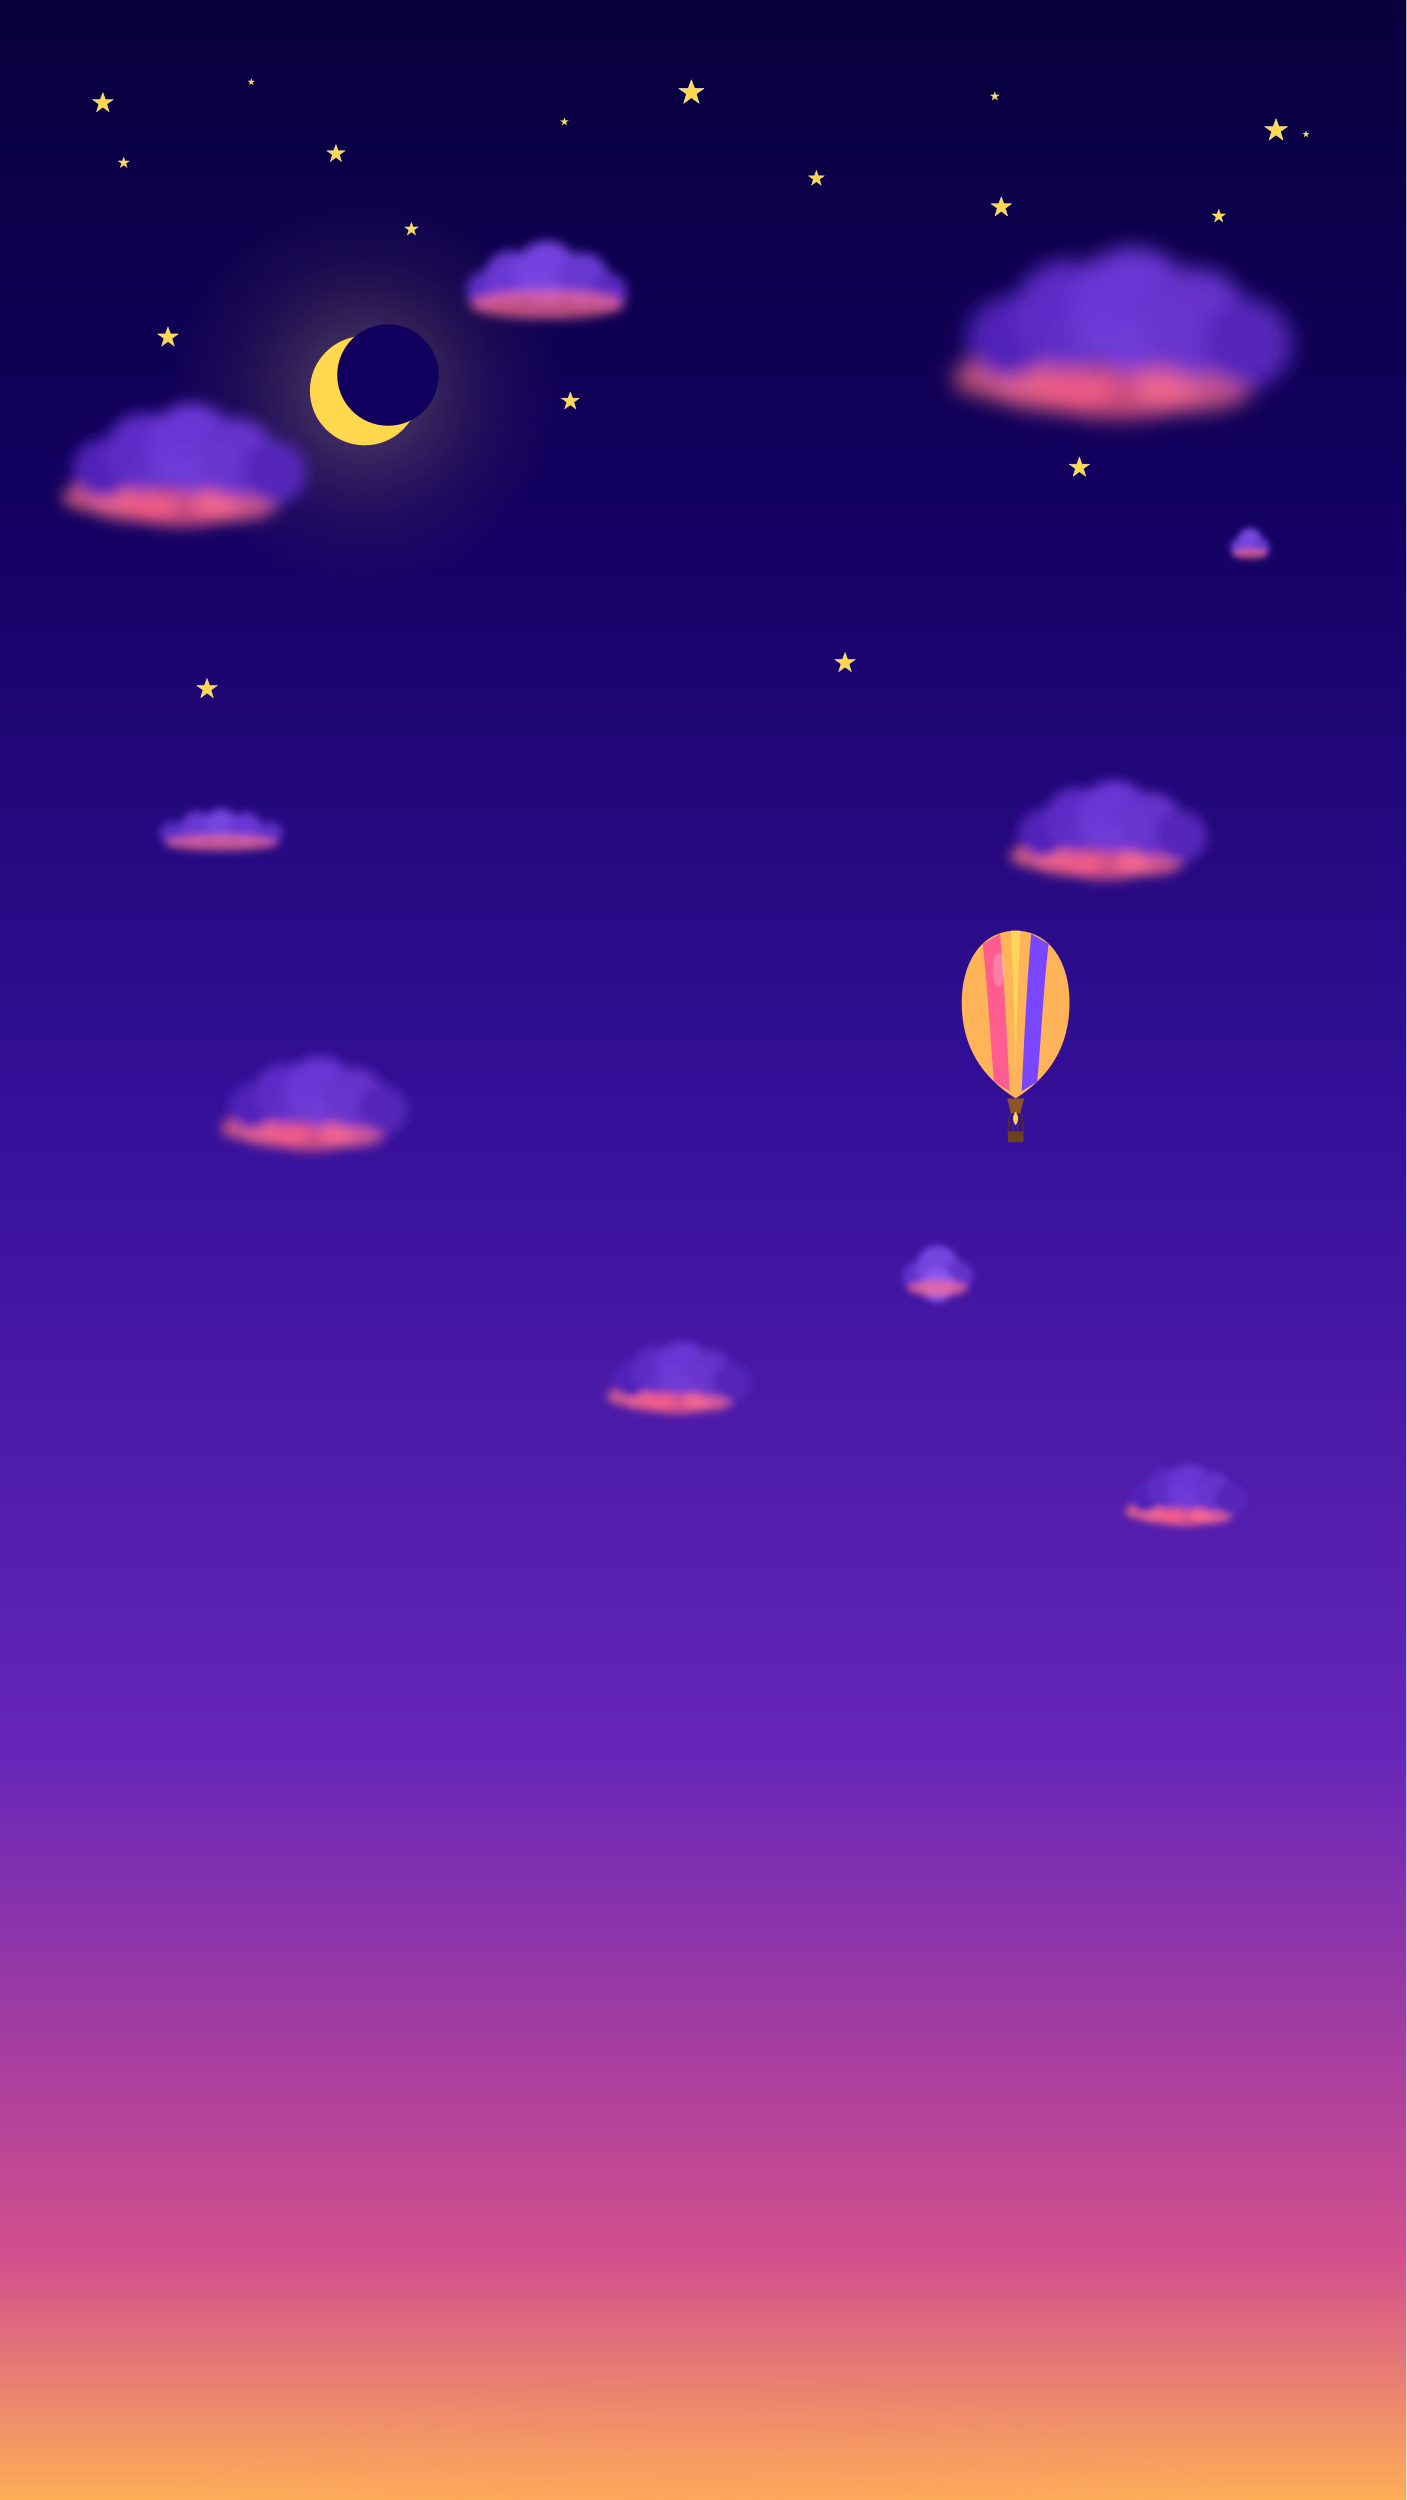
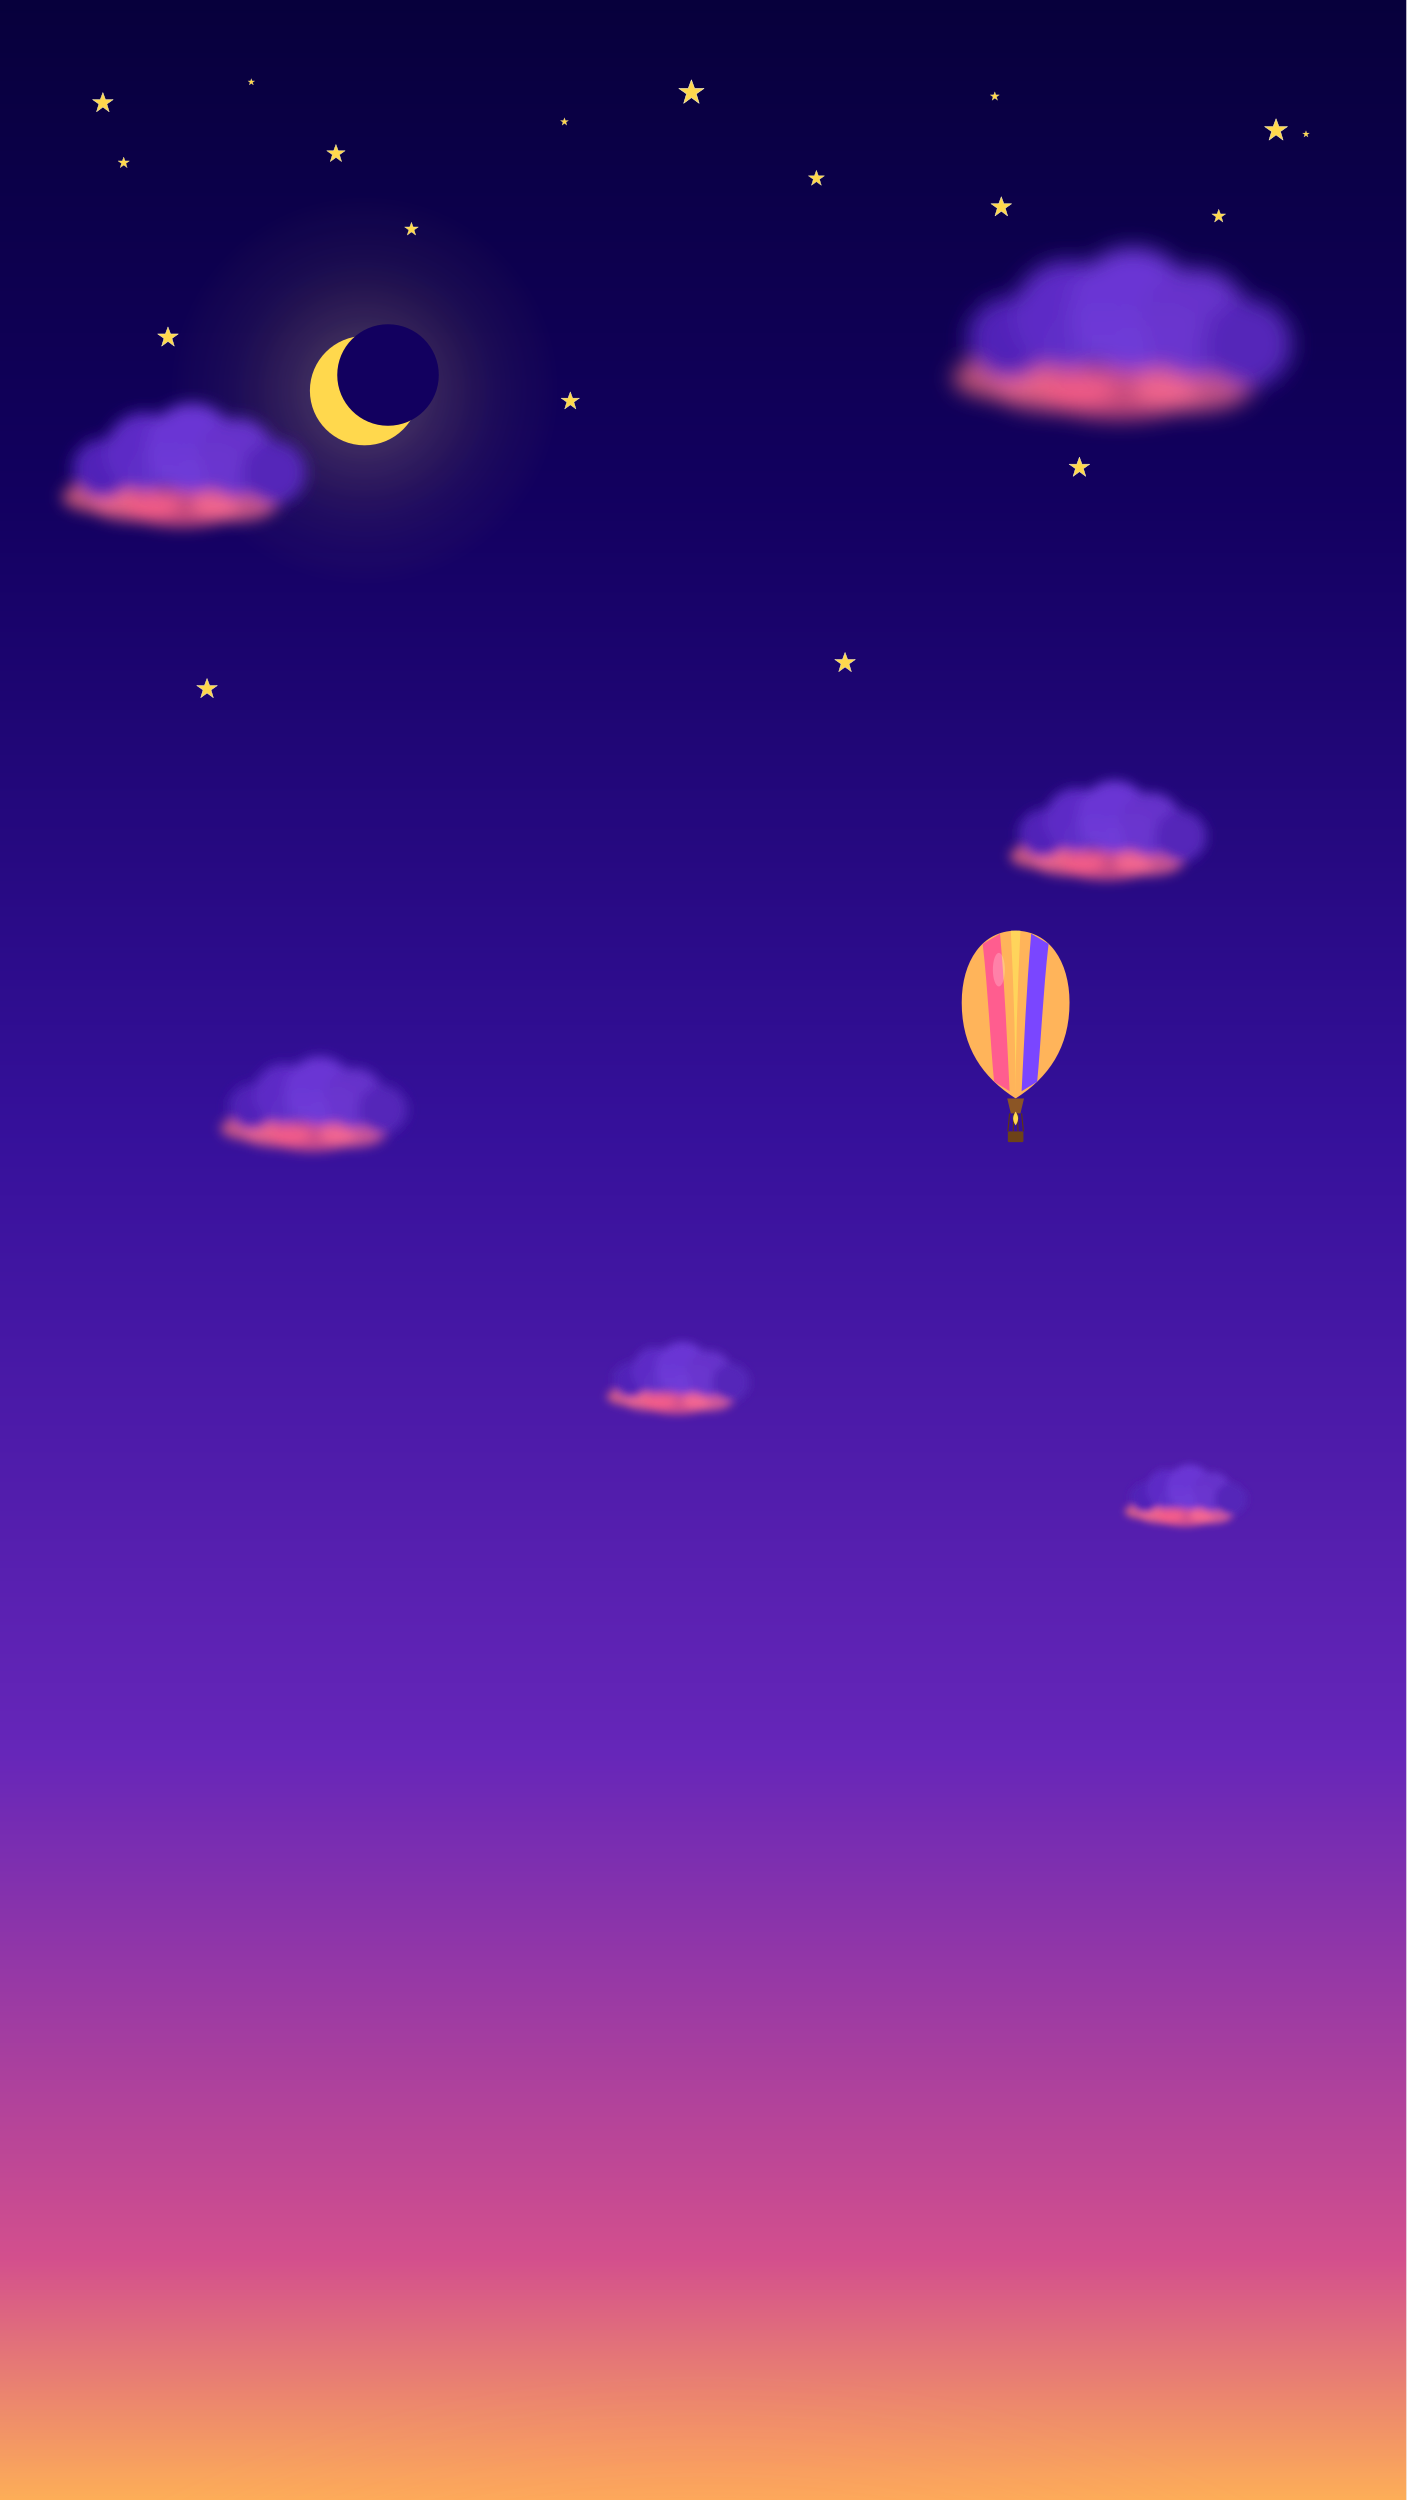
<svg xmlns="http://www.w3.org/2000/svg" viewBox="0 0 1080 1920" preserveAspectRatio="xMidYMid slice" id="scene">
  <defs>
    <linearGradient id="basketGradient" x1="0%" y1="0%" x2="0%" y2="100%">
      <stop offset="0%" stop-color="#9a6428" />
      <stop offset="100%" stop-color="#5a3312" />
    </linearGradient>
    <linearGradient id="cloudGradient" x1="0%" y1="0%" x2="100%" y2="100%">
      <stop offset="0%" stop-color="#8A4DFF" />
      <stop offset="35%" stop-color="#B05CFF" />
      <stop offset="65%" stop-color="#E46AA4" />
      <stop offset="100%" stop-color="#FF8C6B" />
    </linearGradient>
    <filter id="cloudBlur" x="-50%" y="-50%" width="200%" height="200%">
      <feGaussianBlur stdDeviation="8" />
    </filter>
    <linearGradient id="skyGradient" x1="0%" y1="0%" x2="0%" y2="100%">
      <stop offset="0%" stop-color="#07003b" />
      <stop offset="20%" stop-color="#12005f" />
      <stop offset="45%" stop-color="#35109a" />
      <stop offset="70%" stop-color="#6626b9" />
      <stop offset="90%" stop-color="#d34f8d" />
      <stop offset="100%" stop-color="#ffb255" />
    </linearGradient>
    <radialGradient id="sunGlow" cx="50%" cy="100%" r="60%">
      <stop offset="0%" stop-color="#ffe58a" stop-opacity="1" />
      <stop offset="18%" stop-color="#ffca63" stop-opacity=".85" />
      <stop offset="40%" stop-color="#ff9a52" stop-opacity=".45" />
      <stop offset="70%" stop-color="#ff6d7a" stop-opacity=".18" />
      <stop offset="100%" stop-color="#ff6d7a" stop-opacity="0" />
    </radialGradient>
    <symbol id="starShape" viewBox="0 0 100 100">
      <path d="M50 6 L61 36 L94 36 L67 55 L77 88 L50 68 L23 88 L33 55 L6 36 L39 36 Z" fill="#FFD84D" stroke="#FFF8C4" stroke-width="2" stroke-linejoin="round" />
    </symbol>
    <radialGradient id="moonHalo">
      <stop offset="0%" stop-color="#FFF9C4" stop-opacity=".22" />
      <stop offset="55%" stop-color="#FFD54F" stop-opacity=".08" />
      <stop offset="100%" stop-color="#FFD54F" stop-opacity="0" />
    </radialGradient>
    <filter id="starGlow" x="-100%" y="-100%" width="300%" height="300%">
      <feGaussianBlur stdDeviation="2.5" result="blur" />
      <feMerge>
        <feMergeNode in="blur" />
        <feMergeNode in="SourceGraphic" />
      </feMerge>
    </filter>
  </defs>
  <rect id="sky" x="0" y="0" width="1080" height="1920" fill="url(#skyGradient)" />
  <g id="stars">
    <use href="#starShape" x="90" y="120" width="10" height="10" />
    <use href="#starShape" x="190" y="60" width="6" height="6" />
    <use href="#starShape" x="310" y="170" width="12" height="12" />
    <use href="#starShape" x="430" y="90" width="7" height="7" />
    <use href="#starShape" x="620" y="130" width="14" height="14" />
    <use href="#starShape" x="760" y="70" width="8" height="8" />
    <use href="#starShape" x="930" y="160" width="12" height="12" />
    <use href="#starShape" x="1000" y="100" width="6" height="6" />
    <use href="#starShape" x="70" y="70" width="18" height="18" />
    <use href="#starShape" x="250" y="110" width="16" height="16" />
    <use href="#starShape" x="520" y="60" width="22" height="22" />
    <use href="#starShape" x="760" y="150" width="18" height="18" />
    <use href="#starShape" x="970" y="90" width="20" height="20" />
    <use href="#starShape" x="120" y="250" width="18" height="18" />
    <use href="#starShape" x="430" y="300" width="16" height="16" />
    <use href="#starShape" x="820" y="350" width="18" height="18" />
    <use href="#starShape" x="150" y="520" width="18" height="18" />
    <use href="#starShape" x="640" y="500" width="18" height="18" />
    <use href="#starShape" x="880" y="620" width="16" height="16" />
  </g>
  <g id="moonLayer">
    <circle cx="280" cy="300" r="150" fill="url(#moonHalo)" opacity=".9" />
    <circle cx="280" cy="300" r="100" fill="url(#moonHalo)" opacity=".5" />
    <circle cx="280" cy="300" r="42" fill="#FFD84D" />
    <circle cx="298" cy="288" r="39" fill="#12005f" />
  </g>
  <ellipse id="horizonGlow" cx="540" cy="1920" rx="650" ry="500" fill="url(#sunGlow)" />
  <g id="starLayer">

</g>
  <g id="cloudLayer">
    <g transform="translate(860 260)" filter="url(#cloudBlur)">
      <ellipse cx="-90" cy="30" rx="38" ry="16" fill="#ff6f7e" opacity=".75" />
      <ellipse cx="-50" cy="38" rx="48" ry="18" fill="#ff6b8a" opacity=".75" />
      <ellipse cx="0" cy="42" rx="60" ry="20" fill="#ff5f86" opacity=".75" />
      <ellipse cx="55" cy="38" rx="46" ry="18" fill="#ff6d91" opacity=".75" />
      <circle cx="-85" cy="0" r="32" fill="#5123b8" />
      <circle cx="-40" cy="-18" r="42" fill="#5d2cc6" />
      <circle cx="10" cy="-22" r="48" fill="#6a36d4" />
      <circle cx="58" cy="-12" r="42" fill="#6632cb" />
      <circle cx="98" cy="4" r="34" fill="#5526b9" />
      <ellipse cx="-15" cy="8" rx="34" ry="26" fill="#8f58f2" opacity=".10" filter="url(#cloudBlur)" />
      <ellipse cx="35" cy="-2" rx="28" ry="22" fill="#a86bff" opacity=".08" filter="url(#cloudBlur)" />
    </g>
    <g transform="translate(140 360) scale(.72)" filter="url(#cloudBlur)">
      <ellipse cx="-90" cy="30" rx="38" ry="16" fill="#ff6f7e" opacity=".75" />
      <ellipse cx="-50" cy="38" rx="48" ry="18" fill="#ff6b8a" opacity=".75" />
      <ellipse cx="0" cy="42" rx="60" ry="20" fill="#ff5f86" opacity=".75" />
      <ellipse cx="55" cy="38" rx="46" ry="18" fill="#ff6d91" opacity=".75" />
      <circle cx="-85" cy="0" r="32" fill="#5123b8" />
      <circle cx="-40" cy="-18" r="42" fill="#5d2cc6" />
      <circle cx="10" cy="-22" r="48" fill="#6a36d4" />
      <circle cx="58" cy="-12" r="42" fill="#6632cb" />
      <circle cx="98" cy="4" r="34" fill="#5526b9" />
      <ellipse cx="-15" cy="8" rx="34" ry="26" fill="#8f58f2" opacity=".10" filter="url(#cloudBlur)" />
      <ellipse cx="35" cy="-2" rx="28" ry="22" fill="#a86bff" opacity=".08" filter="url(#cloudBlur)" />
    </g>
    <g transform="translate(240 850) scale(.55)" filter="url(#cloudBlur)">
      <ellipse cx="-90" cy="30" rx="38" ry="16" fill="#ff6f7e" opacity=".75" />
      <ellipse cx="-50" cy="38" rx="48" ry="18" fill="#ff6b8a" opacity=".75" />
      <ellipse cx="0" cy="42" rx="60" ry="20" fill="#ff5f86" opacity=".75" />
      <ellipse cx="55" cy="38" rx="46" ry="18" fill="#ff6d91" opacity=".75" />
      <circle cx="-85" cy="0" r="32" fill="#5123b8" />
      <circle cx="-40" cy="-18" r="42" fill="#5d2cc6" />
      <circle cx="10" cy="-22" r="48" fill="#6a36d4" />
      <circle cx="58" cy="-12" r="42" fill="#6632cb" />
      <circle cx="98" cy="4" r="34" fill="#5526b9" />
      <ellipse cx="-15" cy="8" rx="34" ry="26" fill="#8f58f2" opacity=".10" filter="url(#cloudBlur)" />
      <ellipse cx="35" cy="-2" rx="28" ry="22" fill="#a86bff" opacity=".08" filter="url(#cloudBlur)" />
    </g>
    <g transform="translate(850 640) scale(.58)" filter="url(#cloudBlur)">
      <ellipse cx="-90" cy="30" rx="38" ry="16" fill="#ff6f7e" opacity=".75" />
      <ellipse cx="-50" cy="38" rx="48" ry="18" fill="#ff6b8a" opacity=".75" />
      <ellipse cx="0" cy="42" rx="60" ry="20" fill="#ff5f86" opacity=".75" />
      <ellipse cx="55" cy="38" rx="46" ry="18" fill="#ff6d91" opacity=".75" />
      <circle cx="-85" cy="0" r="32" fill="#5123b8" />
      <circle cx="-40" cy="-18" r="42" fill="#5d2cc6" />
      <circle cx="10" cy="-22" r="48" fill="#6a36d4" />
      <circle cx="58" cy="-12" r="42" fill="#6632cb" />
      <circle cx="98" cy="4" r="34" fill="#5526b9" />
      <ellipse cx="-15" cy="8" rx="34" ry="26" fill="#8f58f2" opacity=".10" filter="url(#cloudBlur)" />
      <ellipse cx="35" cy="-2" rx="28" ry="22" fill="#a86bff" opacity=".08" filter="url(#cloudBlur)" />
    </g>
    <g transform="translate(520 1060) scale(.42)" filter="url(#cloudBlur)">
      <ellipse cx="-90" cy="30" rx="38" ry="16" fill="#ff6f7e" opacity=".75" />
      <ellipse cx="-50" cy="38" rx="48" ry="18" fill="#ff6b8a" opacity=".75" />
      <ellipse cx="0" cy="42" rx="60" ry="20" fill="#ff5f86" opacity=".75" />
      <ellipse cx="55" cy="38" rx="46" ry="18" fill="#ff6d91" opacity=".75" />
      <circle cx="-85" cy="0" r="32" fill="#5123b8" />
      <circle cx="-40" cy="-18" r="42" fill="#5d2cc6" />
      <circle cx="10" cy="-22" r="48" fill="#6a36d4" />
      <circle cx="58" cy="-12" r="42" fill="#6632cb" />
      <circle cx="98" cy="4" r="34" fill="#5526b9" />
      <ellipse cx="-15" cy="8" rx="34" ry="26" fill="#8f58f2" opacity=".10" filter="url(#cloudBlur)" />
      <ellipse cx="35" cy="-2" rx="28" ry="22" fill="#a86bff" opacity=".08" filter="url(#cloudBlur)" />
    </g>
    <g transform="translate(910 1150) scale(.36)" filter="url(#cloudBlur)">
      <ellipse cx="-90" cy="30" rx="38" ry="16" fill="#ff6f7e" opacity=".75" />
      <ellipse cx="-50" cy="38" rx="48" ry="18" fill="#ff6b8a" opacity=".75" />
      <ellipse cx="0" cy="42" rx="60" ry="20" fill="#ff5f86" opacity=".75" />
      <ellipse cx="55" cy="38" rx="46" ry="18" fill="#ff6d91" opacity=".75" />
      <circle cx="-85" cy="0" r="32" fill="#5123b8" />
      <circle cx="-40" cy="-18" r="42" fill="#5d2cc6" />
      <circle cx="10" cy="-22" r="48" fill="#6a36d4" />
      <circle cx="58" cy="-12" r="42" fill="#6632cb" />
      <circle cx="98" cy="4" r="34" fill="#5526b9" />
      <ellipse cx="-15" cy="8" rx="34" ry="26" fill="#8f58f2" opacity=".10" filter="url(#cloudBlur)" />
      <ellipse cx="35" cy="-2" rx="28" ry="22" fill="#a86bff" opacity=".08" filter="url(#cloudBlur)" />
    </g>
-     <g transform="translate(420 220) scale(.50)" filter="url(#cloudBlur)">
-       <circle cx="-95" cy="5" r="28" fill="#5b2ec5" />
-       <circle cx="-55" cy="-15" r="40" fill="#6a38d4" />
-       <circle cx="0" cy="-22" r="48" fill="#7442df" />
-       <circle cx="55" cy="-12" r="40" fill="#6837d1" />
-       <circle cx="95" cy="8" r="28" fill="#5a2cc1" />
-       <ellipse cx="0" cy="28" rx="118" ry="22" fill="#ff6c90" opacity=".72" />
-       <ellipse cx="-10" cy="5" rx="38" ry="24" fill="#9b69ff" opacity=".10" filter="url(#cloudBlur)" />
-     </g>
-     <g transform="translate(720 980) scale(.38)" filter="url(#cloudBlur)">
-       <circle cx="-40" cy="0" r="30" fill="#6133cb" />
-       <circle cx="0" cy="-20" r="42" fill="#7444df" />
-       <circle cx="42" cy="0" r="30" fill="#6333ca" />
-       <circle cx="0" cy="18" r="34" fill="#8656f2" />
-       <ellipse cx="0" cy="25" rx="60" ry="16" fill="#ff6c8b" opacity=".70" />
-     </g>
-     <g transform="translate(170 640) scale(.42)" filter="url(#cloudBlur)">
-       <circle cx="-90" cy="0" r="22" fill="#5b2ec5" />
-       <circle cx="-45" cy="-12" r="28" fill="#6a38d4" />
-       <circle cx="0" cy="-15" r="30" fill="#7444df" />
-       <circle cx="45" cy="-10" r="28" fill="#6a38d4" />
-       <circle cx="90" cy="0" r="22" fill="#5b2ec5" />
-       <ellipse cx="0" cy="18" rx="102" ry="14" fill="#ff7198" opacity=".72" />
-     </g>
-     <g transform="translate(960 420) scale(.30)" filter="url(#cloudBlur)">
-       <circle cx="-28" cy="0" r="22" fill="#6738d1" />
-       <circle cx="0" cy="-18" r="30" fill="#7646df" />
-       <circle cx="28" cy="0" r="22" fill="#6738d1" />
-       <ellipse cx="0" cy="18" rx="46" ry="12" fill="#ff6f92" opacity=".70" />
-     </g>
  </g>
  <g id="balloon1" transform="translate(780 770) scale(.46)">
    <path d="     M0 -120     C55 -120 90 -70 90 0     C90 75 55 125 0 160     C-55 125 -90 75 -90 0     C-90 -70 -55 -120 0 -120 Z" fill="#ffb45a" />
    <path d="M-55 -98 C-46 -20 -42 70 -36 132 L-10 148 C-14 70 -18 -25 -26 -115 Z" fill="#ff5d8f" />
    <path d="M-8 -120 C-3 -20 0 80 0 160 C0 80 3 -20 8 -120 Z" fill="#ffd45b" />
    <path d="M26 -115 C18 -25 14 70 10 148 L36 132 C42 70 46 -20 55 -98 Z" fill="#7a46ff" />
    <ellipse cx="-28" cy="-55" rx="10" ry="28" fill="white" opacity=".22" />
    <path d="     M-14 160     L14 160     L8 185     L-8 185     Z" fill="#8b5525" />
    <line x1="-10" y1="185" x2="-13" y2="215" stroke="#5d3412" stroke-width="2" />
    <line x1="10" y1="185" x2="13" y2="215" stroke="#5d3412" stroke-width="2" />
    <line x1="-3" y1="185" x2="-4" y2="215" stroke="#5d3412" stroke-width="2" />
    <line x1="3" y1="185" x2="4" y2="215" stroke="#5d3412" stroke-width="2" />
    <rect x="-13" y="215" width="26" height="18" rx="2" fill="#6d4218" />
    <rect x="-5" y="188" width="10" height="7" fill="#444" />
    <path d="     M0 205     C-6 196 -5 190 0 182     C5 190 6 196 0 205     Z" fill="#ffd84d">
      <animate attributeName="d" dur=".45s" repeatCount="indefinite" values=" M0 205 C-6 196 -5 190 0 182 C5 190 6 196 0 205 Z; M0 205 C-4 198 -3 191 0 178 C3 191 4 198 0 205 Z; M0 205 C-6 196 -5 190 0 182 C5 190 6 196 0 205 Z" />
    </path>
  </g>
  <g id="birdLayer">

</g>
  <g id="treeLayer">

</g>
  <g id="schoolLayer">

</g>
  <g id="studentLayer">

</g>
  <g id="grassLayer">

</g>
  <g id="flowerLayer">

</g>
  <g id="fireflyLayer">

</g>
  <g id="effectLayer">

</g>
</svg>
